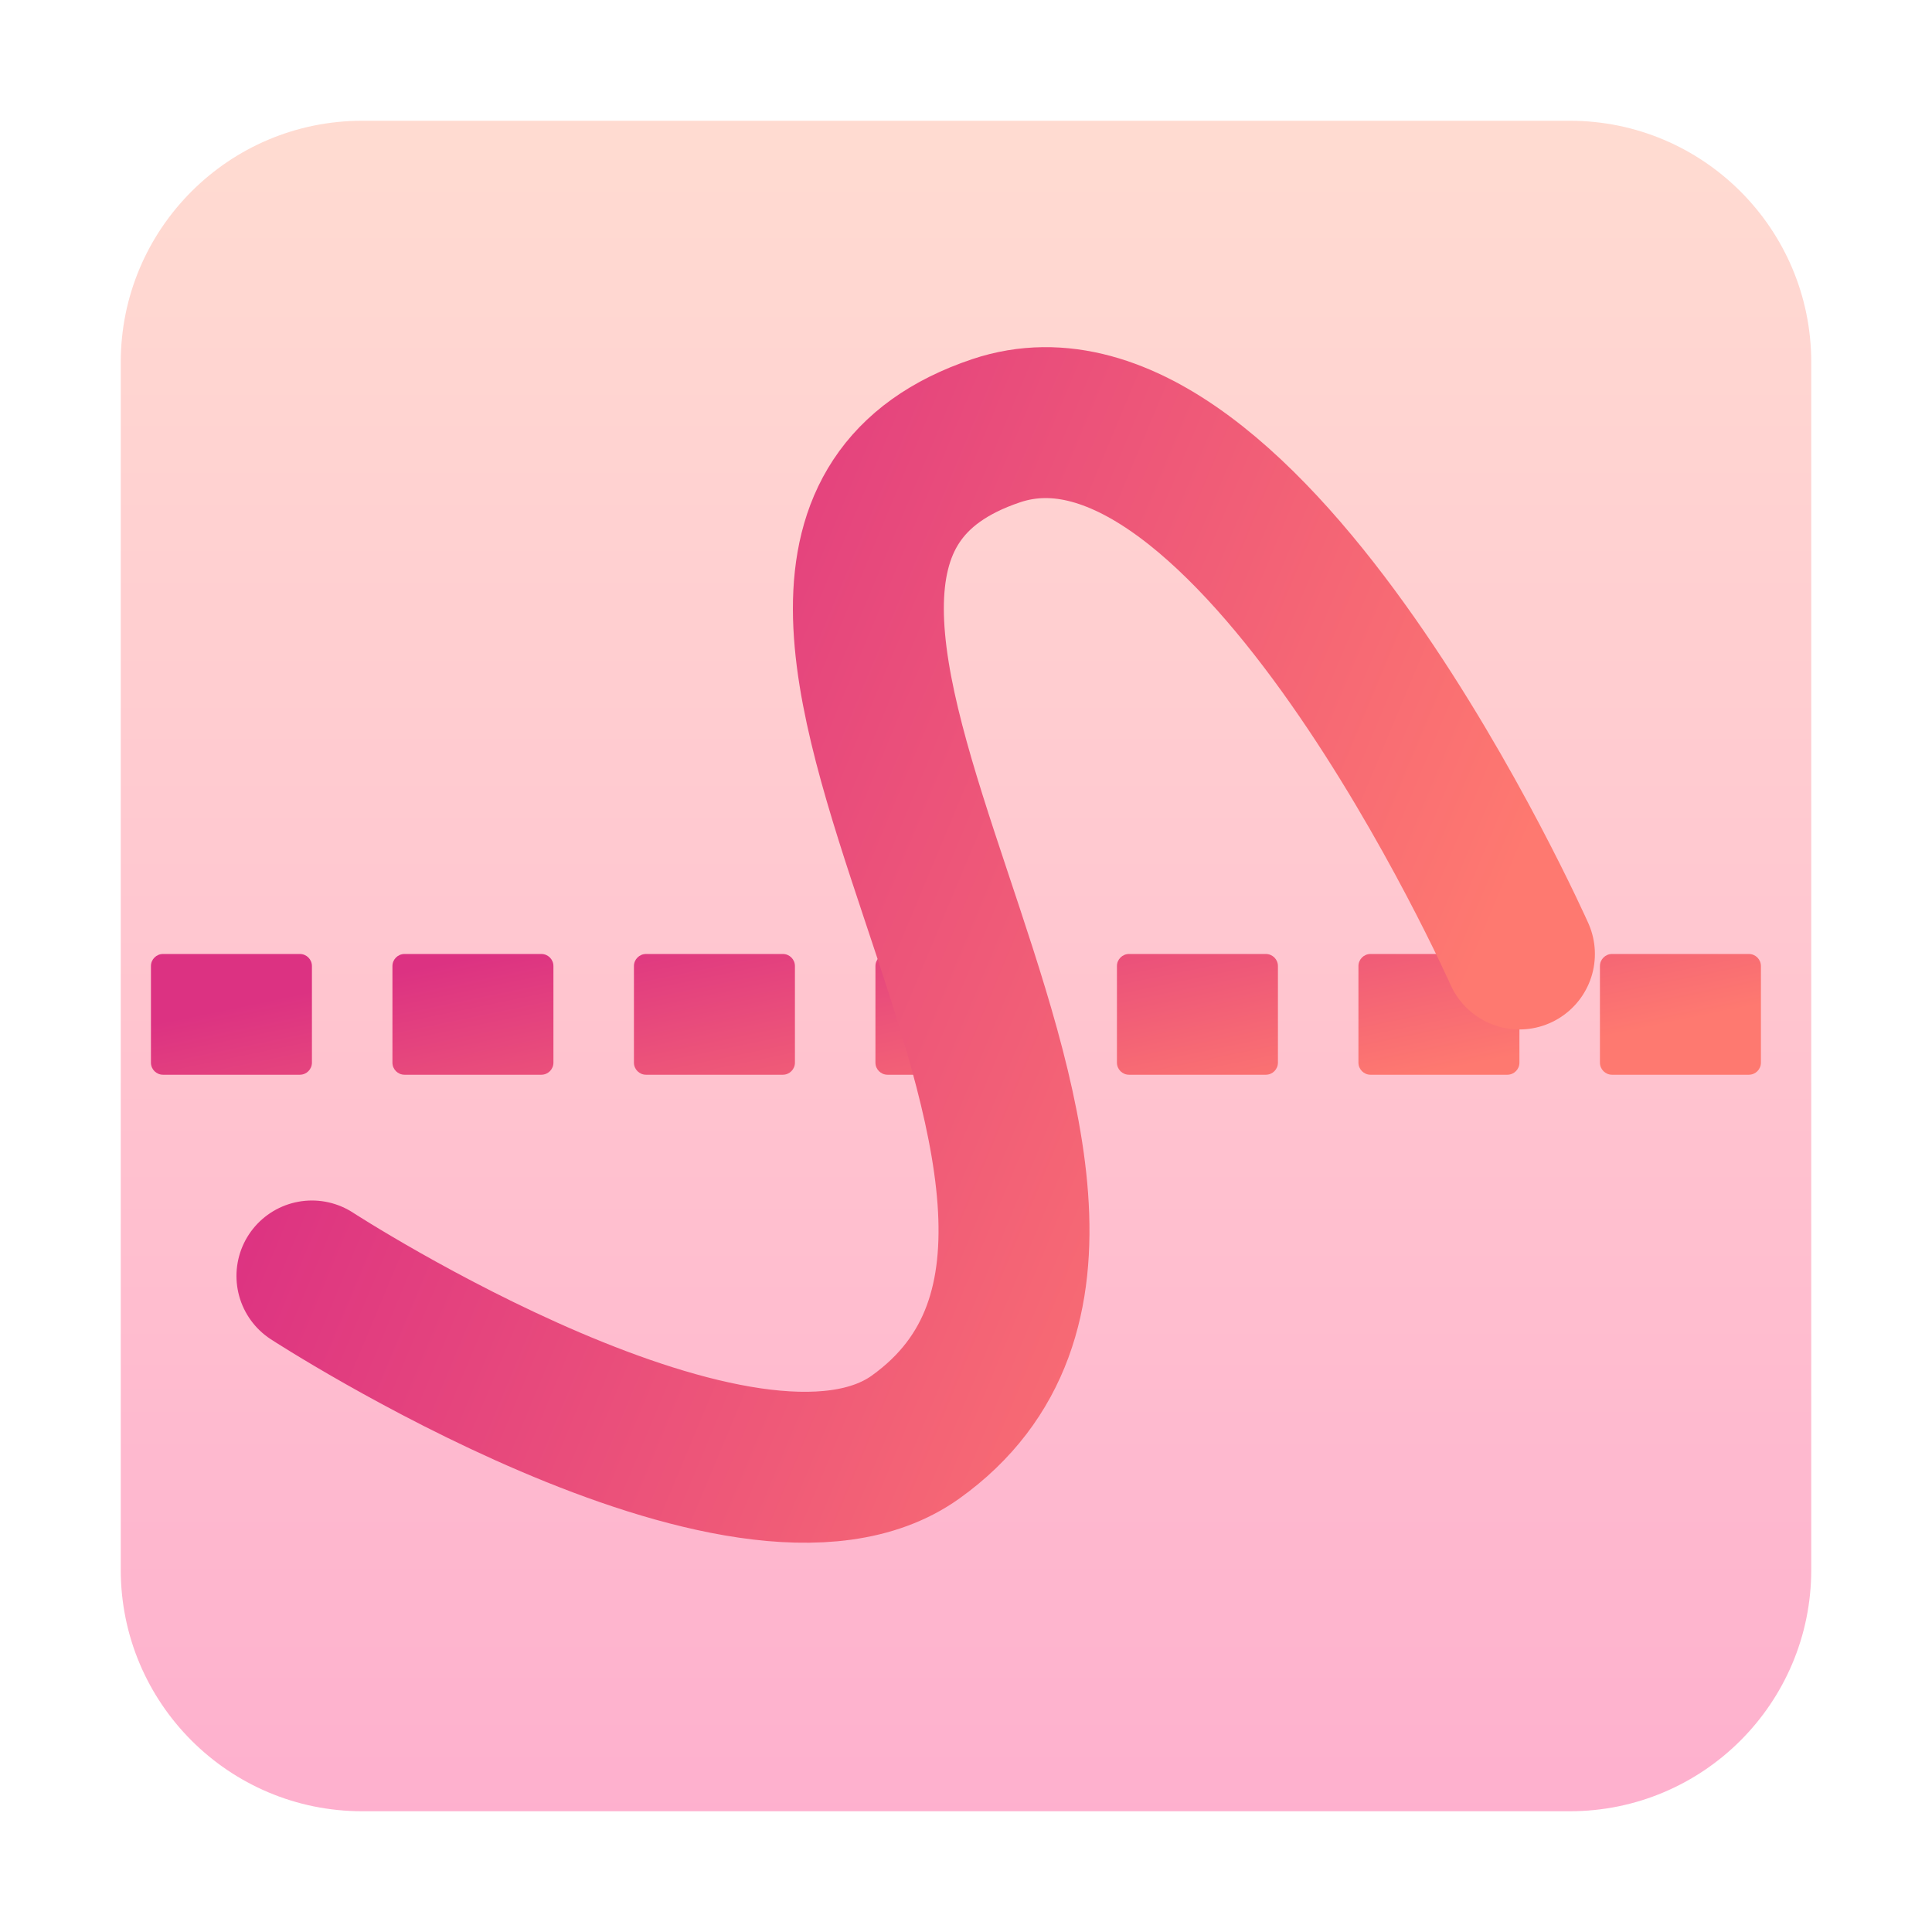
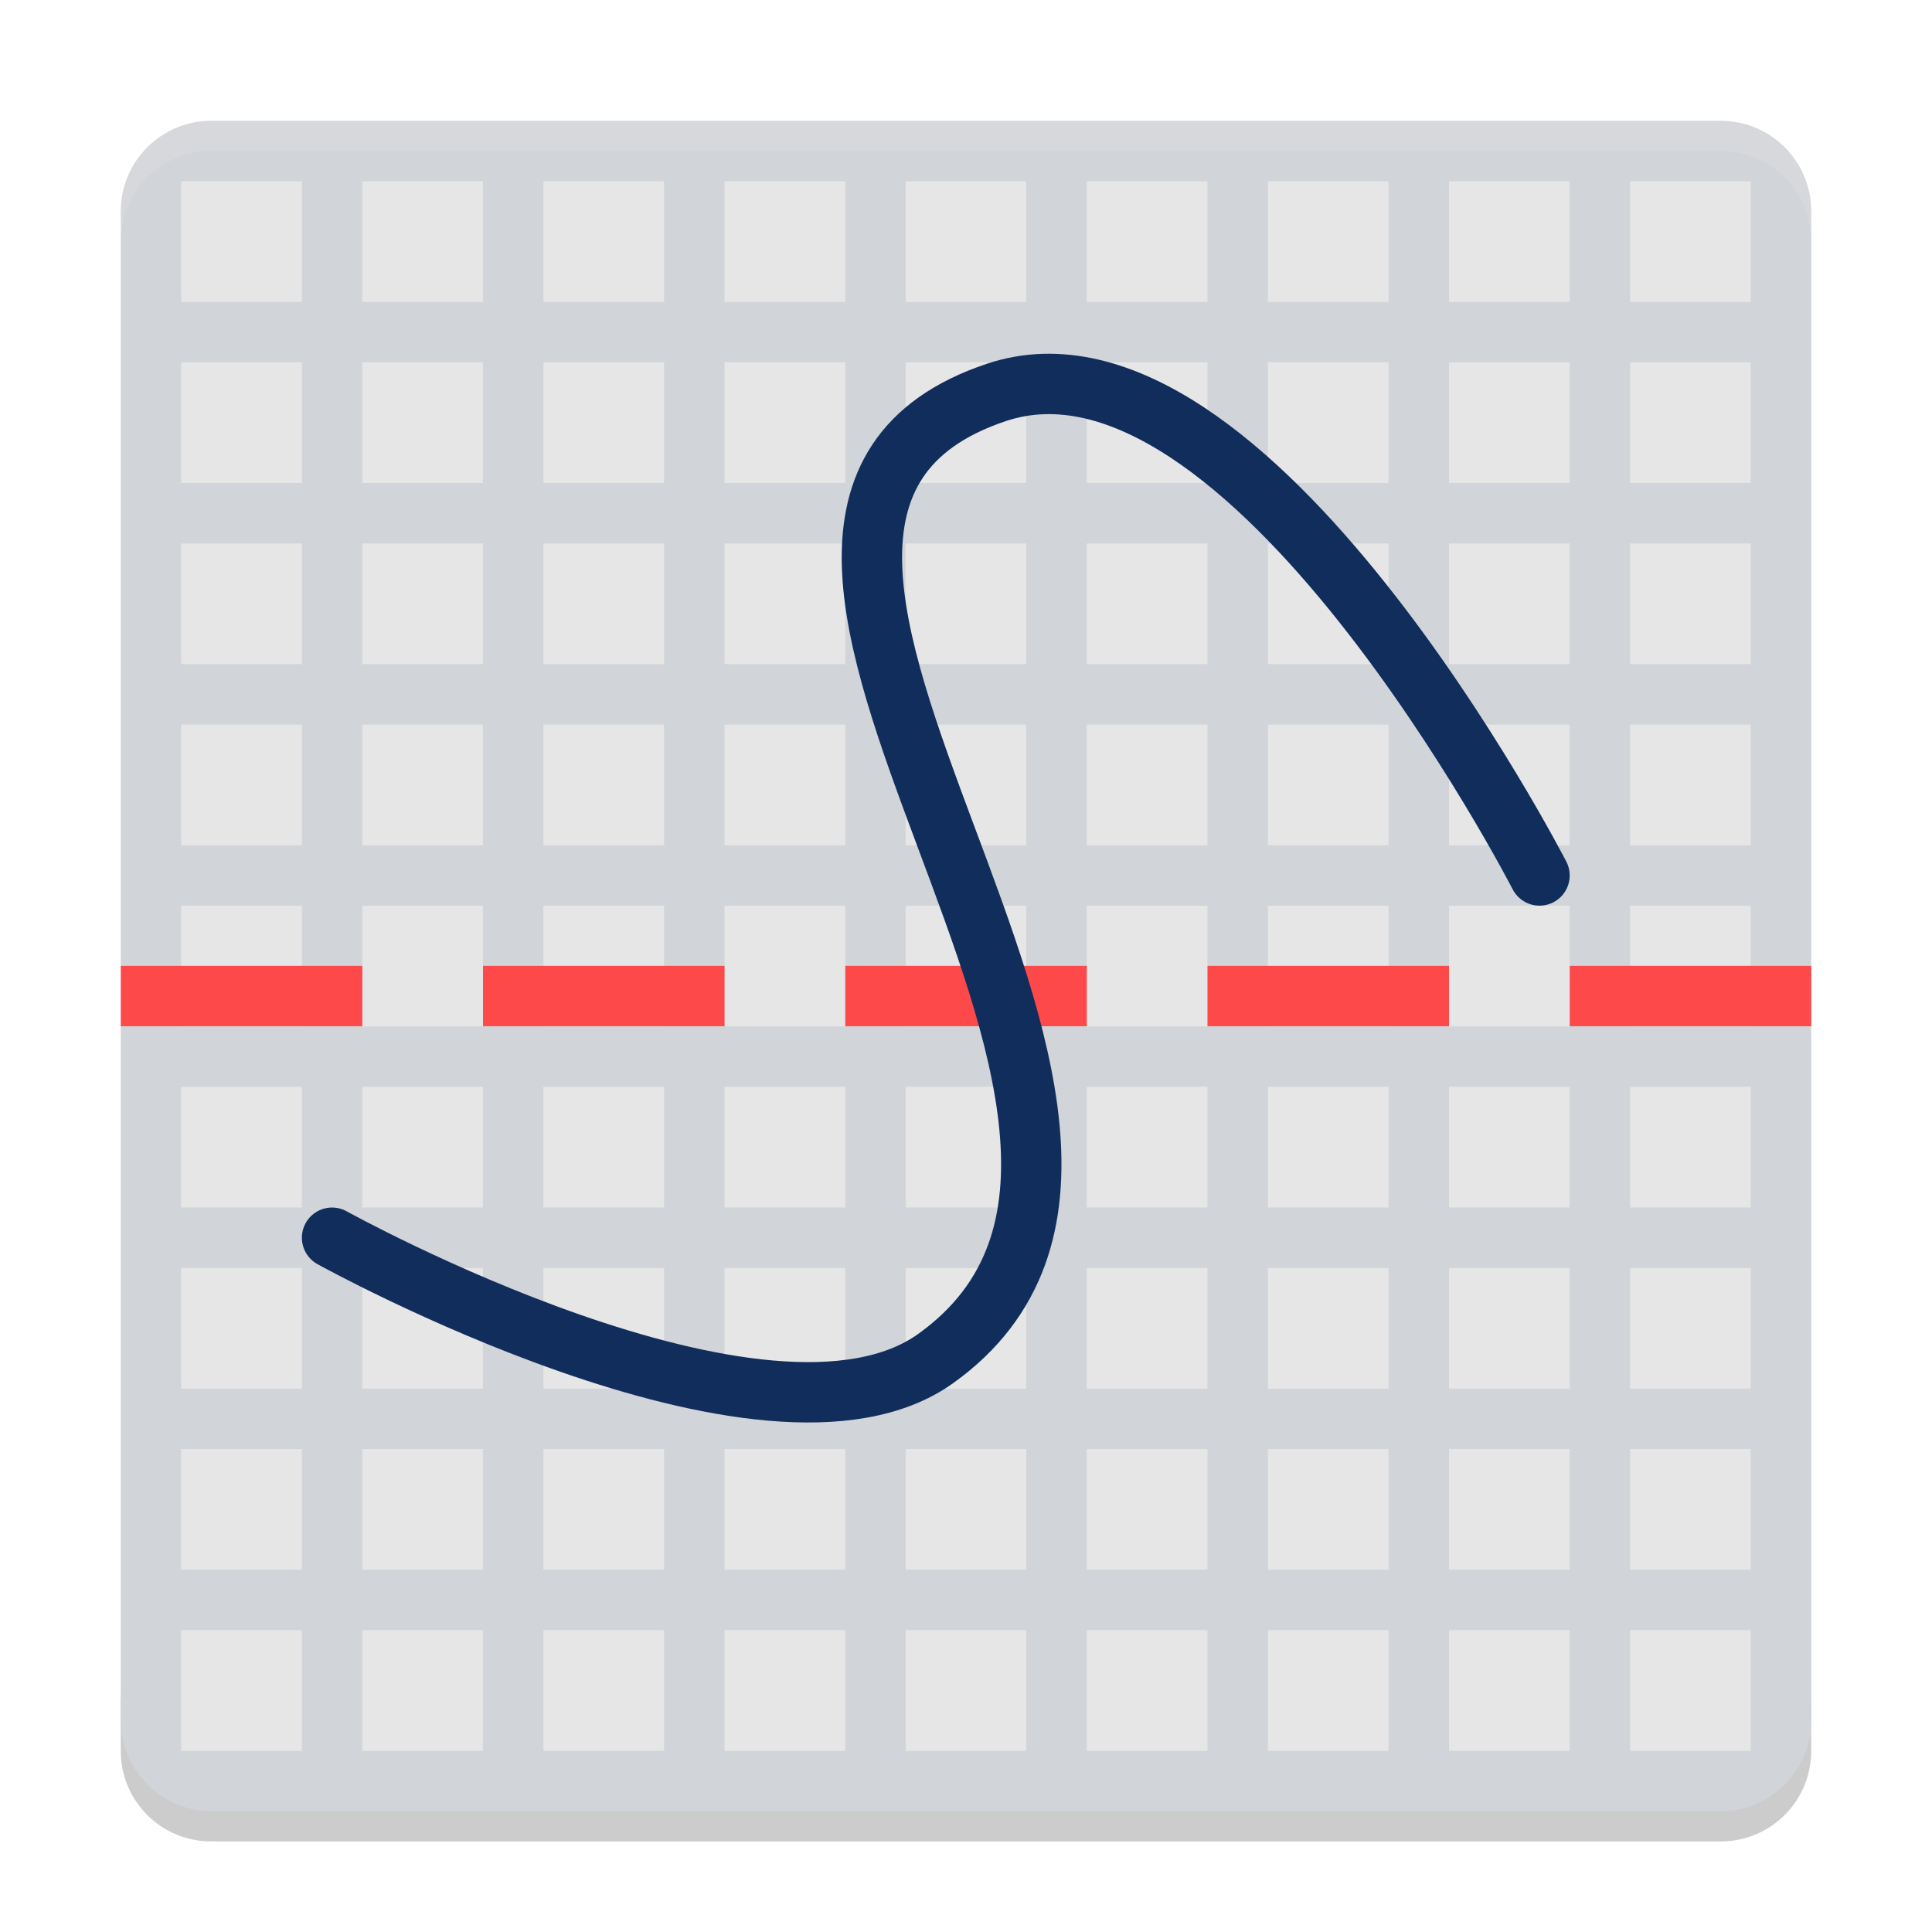
- <svg xmlns="http://www.w3.org/2000/svg" width="64" height="64" viewBox="0 0 64 64" fill="none">
-   <rect opacity="0.4" x="4" y="4" width="56" height="56" rx="8" fill="url(#paint0_linear_216_200)" />
-   <path fill-rule="evenodd" clip-rule="evenodd" d="M10.333 32.002C10.333 31.781 10.154 31.602 9.933 31.602H5.4C5.179 31.602 5 31.781 5 32.002V35.202C5 35.422 5.179 35.602 5.4 35.602H9.933C10.154 35.602 10.333 35.422 10.333 35.202V32.002ZM18.333 32.002C18.333 31.781 18.154 31.602 17.933 31.602H13.4C13.179 31.602 13 31.781 13 32.002V35.202C13 35.422 13.179 35.602 13.4 35.602H17.933C18.154 35.602 18.333 35.422 18.333 35.202V32.002ZM21 32.002C21 31.781 21.179 31.602 21.4 31.602H25.933C26.154 31.602 26.333 31.781 26.333 32.002V35.202C26.333 35.422 26.154 35.602 25.933 35.602H21.4C21.179 35.602 21 35.422 21 35.202V32.002ZM34.333 32.002C34.333 31.781 34.154 31.602 33.933 31.602H29.4C29.179 31.602 29 31.781 29 32.002V35.202C29 35.422 29.179 35.602 29.4 35.602H33.933C34.154 35.602 34.333 35.422 34.333 35.202V32.002ZM37 32.002C37 31.781 37.179 31.602 37.4 31.602H41.933C42.154 31.602 42.333 31.781 42.333 32.002V35.202C42.333 35.422 42.154 35.602 41.933 35.602H37.4C37.179 35.602 37 35.422 37 35.202V32.002ZM50.333 32.002C50.333 31.781 50.154 31.602 49.933 31.602H45.4C45.179 31.602 45 31.781 45 32.002V35.202C45 35.422 45.179 35.602 45.4 35.602H49.933C50.154 35.602 50.333 35.422 50.333 35.202V32.002ZM53 32.002C53 31.781 53.179 31.602 53.4 31.602H57.933C58.154 31.602 58.333 31.781 58.333 32.002V35.202C58.333 35.422 58.154 35.602 57.933 35.602H53.4C53.179 35.602 53 35.422 53 35.202V32.002Z" fill="url(#paint1_linear_216_200)" />
-   <path d="M10.333 42.268C10.333 42.268 24.725 51.621 30.333 47.602C41.195 39.818 20.331 18.519 33 14.268C41.363 11.462 50.333 31.602 50.333 31.602" stroke="url(#paint2_linear_216_200)" stroke-width="5" stroke-linecap="round" stroke-linejoin="round" />
+ <svg xmlns="http://www.w3.org/2000/svg" xmlns:xlink="http://www.w3.org/1999/xlink" width="512" height="512" version="1.1" viewBox="0 0 384 384">
  <defs>
-     <linearGradient id="paint0_linear_216_200" x1="32" y1="60" x2="32" y2="4" gradientUnits="userSpaceOnUse">
-       <stop stop-color="#FD3A84" />
-       <stop offset="1" stop-color="#FFA68D" />
-     </linearGradient>
-     <linearGradient id="paint1_linear_216_200" x1="56.829" y1="33.602" x2="54.755" y2="23.598" gradientUnits="userSpaceOnUse">
-       <stop stop-color="#FE7970" />
-       <stop offset="1" stop-color="#DC3282" />
-     </linearGradient>
-     <linearGradient id="paint2_linear_216_200" x1="49.205" y1="31.302" x2="17.078" y2="17.869" gradientUnits="userSpaceOnUse">
-       <stop stop-color="#FE7970" />
-       <stop offset="1" stop-color="#DC3282" />
-     </linearGradient>
+     <filter id="alpha" width="100%" height="100%" x="0%" y="0%" filterUnits="objectBoundingBox">
+       <feColorMatrix in="SourceGraphic" type="matrix" values="0 0 0 0 1 0 0 0 0 1 0 0 0 0 1 0 0 0 1 0" />
+     </filter>
+     <mask id="mask0">
+       <g filter="url(#alpha)">
+         <rect width="384" height="384" x="0" y="0" style="fill:rgb(0%,0%,0%);fill-opacity:0.2" />
+       </g>
+     </mask>
+     <clipPath id="clip1">
+       <rect width="384" height="384" x="0" y="0" />
+     </clipPath>
+     <g id="surface5" clip-path="url(#clip1)">
+       <path style="fill:rgb(0%,0%,0%)" d="M 24 336 L 24 348 C 24 357.973 32.027 366 42 366 L 341.988 366 C 351.961 366 359.988 357.973 359.988 348 L 359.988 336 C 359.988 345.973 351.961 354 341.988 354 L 42 354 C 32.027 354 24 345.973 24 336 Z M 24 336" />
+     </g>
+     <mask id="mask1">
+       <g filter="url(#alpha)">
+         <rect width="384" height="384" x="0" y="0" style="fill:rgb(0%,0%,0%);fill-opacity:0.102" />
+       </g>
+     </mask>
+     <clipPath id="clip2">
+       <rect width="384" height="384" x="0" y="0" />
+     </clipPath>
+     <g id="surface8" clip-path="url(#clip2)">
+       <path style="fill:rgb(6.666%,17.647%,36.078%)" d="M 42 24.012 C 32.027 24.012 24 32.039 24 42.012 L 24 342 C 24 351.973 32.027 360 42 360 L 341.988 360 C 351.961 360 359.988 351.973 359.988 342 L 359.988 42.012 C 359.988 32.039 351.961 24.012 341.988 24.012 Z M 36 36.012 L 60 36.012 L 60 60.012 L 36 60.012 Z M 72 36.012 L 95.996 36.012 L 95.996 60.012 L 72 60.012 Z M 107.996 36.012 L 131.996 36.012 L 131.996 60.012 L 107.996 60.012 Z M 143.996 36.012 L 167.996 36.012 L 167.996 60.012 L 143.996 60.012 Z M 179.996 36.012 L 203.992 36.012 L 203.992 60.012 L 179.996 60.012 Z M 215.992 36.012 L 239.992 36.012 L 239.992 60.012 L 215.992 60.012 Z M 251.992 36.012 L 275.992 36.012 L 275.992 60.012 L 251.992 60.012 Z M 287.992 36.012 L 311.988 36.012 L 311.988 60.012 L 287.992 60.012 Z M 323.988 36.012 L 347.988 36.012 L 347.988 60.012 L 323.988 60.012 Z M 36 72.012 L 60 72.012 L 60 96.012 L 36 96.012 Z M 72 72.012 L 95.996 72.012 L 95.996 96.012 L 72 96.012 Z M 107.996 72.012 L 131.996 72.012 L 131.996 96.012 L 107.996 96.012 Z M 143.996 72.012 L 167.996 72.012 L 167.996 96.012 L 143.996 96.012 Z M 179.996 72.012 L 203.992 72.012 L 203.992 96.012 L 179.996 96.012 Z M 215.992 72.012 L 239.992 72.012 L 239.992 96.012 L 215.992 96.012 Z M 251.992 72.012 L 275.992 72.012 L 275.992 96.012 L 251.992 96.012 Z M 287.992 72.012 L 311.988 72.012 L 311.988 96.012 L 287.992 96.012 Z M 323.988 72.012 L 347.988 72.012 L 347.988 96.012 L 323.988 96.012 Z M 36 108.008 L 60 108.008 L 60 132.008 L 36 132.008 Z M 72 108.008 L 95.996 108.008 L 95.996 132.008 L 72 132.008 Z M 107.996 108.008 L 131.996 108.008 L 131.996 132.008 L 107.996 132.008 Z M 143.996 108.008 L 167.996 108.008 L 167.996 132.008 L 143.996 132.008 Z M 179.996 108.008 L 203.992 108.008 L 203.992 132.008 L 179.996 132.008 Z M 215.992 108.008 L 239.992 108.008 L 239.992 132.008 L 215.992 132.008 Z M 251.992 108.008 L 275.992 108.008 L 275.992 132.008 L 251.992 132.008 Z M 287.992 108.008 L 311.988 108.008 L 311.988 132.008 L 287.992 132.008 Z M 323.988 108.008 L 347.988 108.008 L 347.988 132.008 L 323.988 132.008 Z M 36 144.008 L 60 144.008 L 60 168.008 L 36 168.008 Z M 72 144.008 L 95.996 144.008 L 95.996 168.008 L 72 168.008 Z M 107.996 144.008 L 131.996 144.008 L 131.996 168.008 L 107.996 168.008 Z M 143.996 144.008 L 167.996 144.008 L 167.996 168.008 L 143.996 168.008 Z M 179.996 144.008 L 203.992 144.008 L 203.992 168.008 L 179.996 168.008 Z M 215.992 144.008 L 239.992 144.008 L 239.992 168.008 L 215.992 168.008 Z M 251.992 144.008 L 275.992 144.008 L 275.992 168.008 L 251.992 168.008 Z M 287.992 144.008 L 311.988 144.008 L 311.988 168.008 L 287.992 168.008 Z M 323.988 144.008 L 347.988 144.008 L 347.988 168.008 L 323.988 168.008 Z M 36 180.008 L 60 180.008 L 60 204.008 L 36 204.008 Z M 72 180.008 L 95.996 180.008 L 95.996 204.008 L 72 204.008 Z M 107.996 180.008 L 131.996 180.008 L 131.996 204.008 L 107.996 204.008 Z M 143.996 180.008 L 167.996 180.008 L 167.996 204.008 L 143.996 204.008 Z M 179.996 180.008 L 203.992 180.008 L 203.992 204.008 L 179.996 204.008 Z M 215.992 180.008 L 239.992 180.008 L 239.992 204.008 L 215.992 204.008 Z M 251.992 180.008 L 275.992 180.008 L 275.992 204.008 L 251.992 204.008 Z M 287.992 180.008 L 311.988 180.008 L 311.988 204.008 L 287.992 204.008 Z M 323.988 180.008 L 347.988 180.008 L 347.988 204.008 L 323.988 204.008 Z M 36 216.004 L 60 216.004 L 60 240.004 L 36 240.004 Z M 72 216.004 L 95.996 216.004 L 95.996 240.004 L 72 240.004 Z M 107.996 216.004 L 131.996 216.004 L 131.996 240.004 L 107.996 240.004 Z M 143.996 216.004 L 167.996 216.004 L 167.996 240.004 L 143.996 240.004 Z M 179.996 216.004 L 203.992 216.004 L 203.992 240.004 L 179.996 240.004 Z M 215.992 216.004 L 239.992 216.004 L 239.992 240.004 L 215.992 240.004 Z M 251.992 216.004 L 275.992 216.004 L 275.992 240.004 L 251.992 240.004 Z M 287.992 216.004 L 311.988 216.004 L 311.988 240.004 L 287.992 240.004 Z M 323.988 216.004 L 347.988 216.004 L 347.988 240.004 L 323.988 240.004 Z M 36 252.004 L 60 252.004 L 60 276.004 L 36 276.004 Z M 72 252.004 L 95.996 252.004 L 95.996 276.004 L 72 276.004 Z M 107.996 252.004 L 131.996 252.004 L 131.996 276.004 L 107.996 276.004 Z M 143.996 252.004 L 167.996 252.004 L 167.996 276.004 L 143.996 276.004 Z M 179.996 252.004 L 203.992 252.004 L 203.992 276.004 L 179.996 276.004 Z M 215.992 252.004 L 239.992 252.004 L 239.992 276.004 L 215.992 276.004 Z M 251.992 252.004 L 275.992 252.004 L 275.992 276.004 L 251.992 276.004 Z M 287.992 252.004 L 311.988 252.004 L 311.988 276.004 L 287.992 276.004 Z M 323.988 252.004 L 347.988 252.004 L 347.988 276.004 L 323.988 276.004 Z M 36 288.004 L 60 288.004 L 60 312.004 L 36 312.004 Z M 72 288.004 L 95.996 288.004 L 95.996 312.004 L 72 312.004 Z M 107.996 288.004 L 131.996 288.004 L 131.996 312.004 L 107.996 312.004 Z M 143.996 288.004 L 167.996 288.004 L 167.996 312.004 L 143.996 312.004 Z M 179.996 288.004 L 203.992 288.004 L 203.992 312.004 L 179.996 312.004 Z M 215.992 288.004 L 239.992 288.004 L 239.992 312.004 L 215.992 312.004 Z M 251.992 288.004 L 275.992 288.004 L 275.992 312.004 L 251.992 312.004 Z M 287.992 288.004 L 311.988 288.004 L 311.988 312.004 L 287.992 312.004 Z M 323.988 288.004 L 347.988 288.004 L 347.988 312.004 L 323.988 312.004 Z M 36 324 L 60 324 L 60 348 L 36 348 Z M 72 324 L 95.996 324 L 95.996 348 L 72 348 Z M 107.996 324 L 131.996 324 L 131.996 348 L 107.996 348 Z M 143.996 324 L 167.996 324 L 167.996 348 L 143.996 348 Z M 179.996 324 L 203.992 324 L 203.992 348 L 179.996 348 Z M 215.992 324 L 239.992 324 L 239.992 348 L 215.992 348 Z M 251.992 324 L 275.992 324 L 275.992 348 L 251.992 348 Z M 287.992 324 L 311.988 324 L 311.988 348 L 287.992 348 Z M 323.988 324 L 347.988 324 L 347.988 348 L 323.988 348 Z M 323.988 324" />
+     </g>
+     <mask id="mask2">
+       <g filter="url(#alpha)">
+         <rect width="384" height="384" x="0" y="0" style="fill:rgb(0%,0%,0%);fill-opacity:0.102" />
+       </g>
+     </mask>
+     <clipPath id="clip3">
+       <rect width="384" height="384" x="0" y="0" />
+     </clipPath>
+     <g id="surface11" clip-path="url(#clip3)">
+       <path style="fill:rgb(100.000%,100.000%,100.000%)" d="M 42 24.012 C 32.027 24.012 24 32.039 24 42.012 L 24 48.012 C 24 38.039 32.027 30.012 42 30.012 L 341.988 30.012 C 351.961 30.012 359.988 38.039 359.988 48.012 L 359.988 42.012 C 359.988 32.039 351.961 24.012 341.988 24.012 Z M 42 24.012" />
+     </g>
  </defs>
+   <g>
+     <use mask="url(#mask0)" xlink:href="#surface5" />
+     <path style="fill:rgb(90.196%,90.196%,90.196%)" d="M 360 342 L 360 42.012 C 360 32.07 351.941 24.012 342 24.012 L 42.012 24.012 C 32.07 24.012 24.012 32.07 24.012 42.012 L 24.012 342 C 24.012 351.941 32.07 360 42.012 360 L 342 360 C 351.941 360 360 351.941 360 342 Z M 360 342" />
+     <use mask="url(#mask1)" xlink:href="#surface8" />
+     <use mask="url(#mask2)" xlink:href="#surface11" />
+     <path style="fill:rgb(99.215%,28.627%,28.627%)" d="M 24.012 191.973 L 72.012 191.973 L 72.012 203.973 L 24.012 203.973 Z M 24.012 191.973" />
+     <path style="fill:rgb(99.215%,28.627%,28.627%)" d="M 96.008 191.973 L 144.008 191.973 L 144.008 203.973 L 96.008 203.973 Z M 96.008 191.973" />
+     <path style="fill:rgb(99.215%,28.627%,28.627%)" d="M 168.008 191.973 L 216.004 191.973 L 216.004 203.973 L 168.008 203.973 Z M 168.008 191.973" />
+     <path style="fill:rgb(99.215%,28.627%,28.627%)" d="M 240.004 191.973 L 288.004 191.973 L 288.004 203.973 L 240.004 203.973 Z M 240.004 191.973" />
+     <path style="fill:rgb(99.215%,28.627%,28.627%)" d="M 312 191.973 L 360 191.973 L 360 203.973 L 312 203.973 Z M 312 191.973" />
+     <path style="fill:none;stroke-width:2;stroke-linecap:round;stroke-linejoin:round;stroke:rgb(6.666%,17.647%,36.078%)" d="M 11 41.001 C 11 41.001 25.415 49.003 30.999 45.001 C 41.815 37.249 20.384 17.236 32.999 13.002 C 41.327 10.207 50.998 29.001 50.998 29.001" transform="matrix(6,0,0,6,0,0)" />
+   </g>
</svg>
